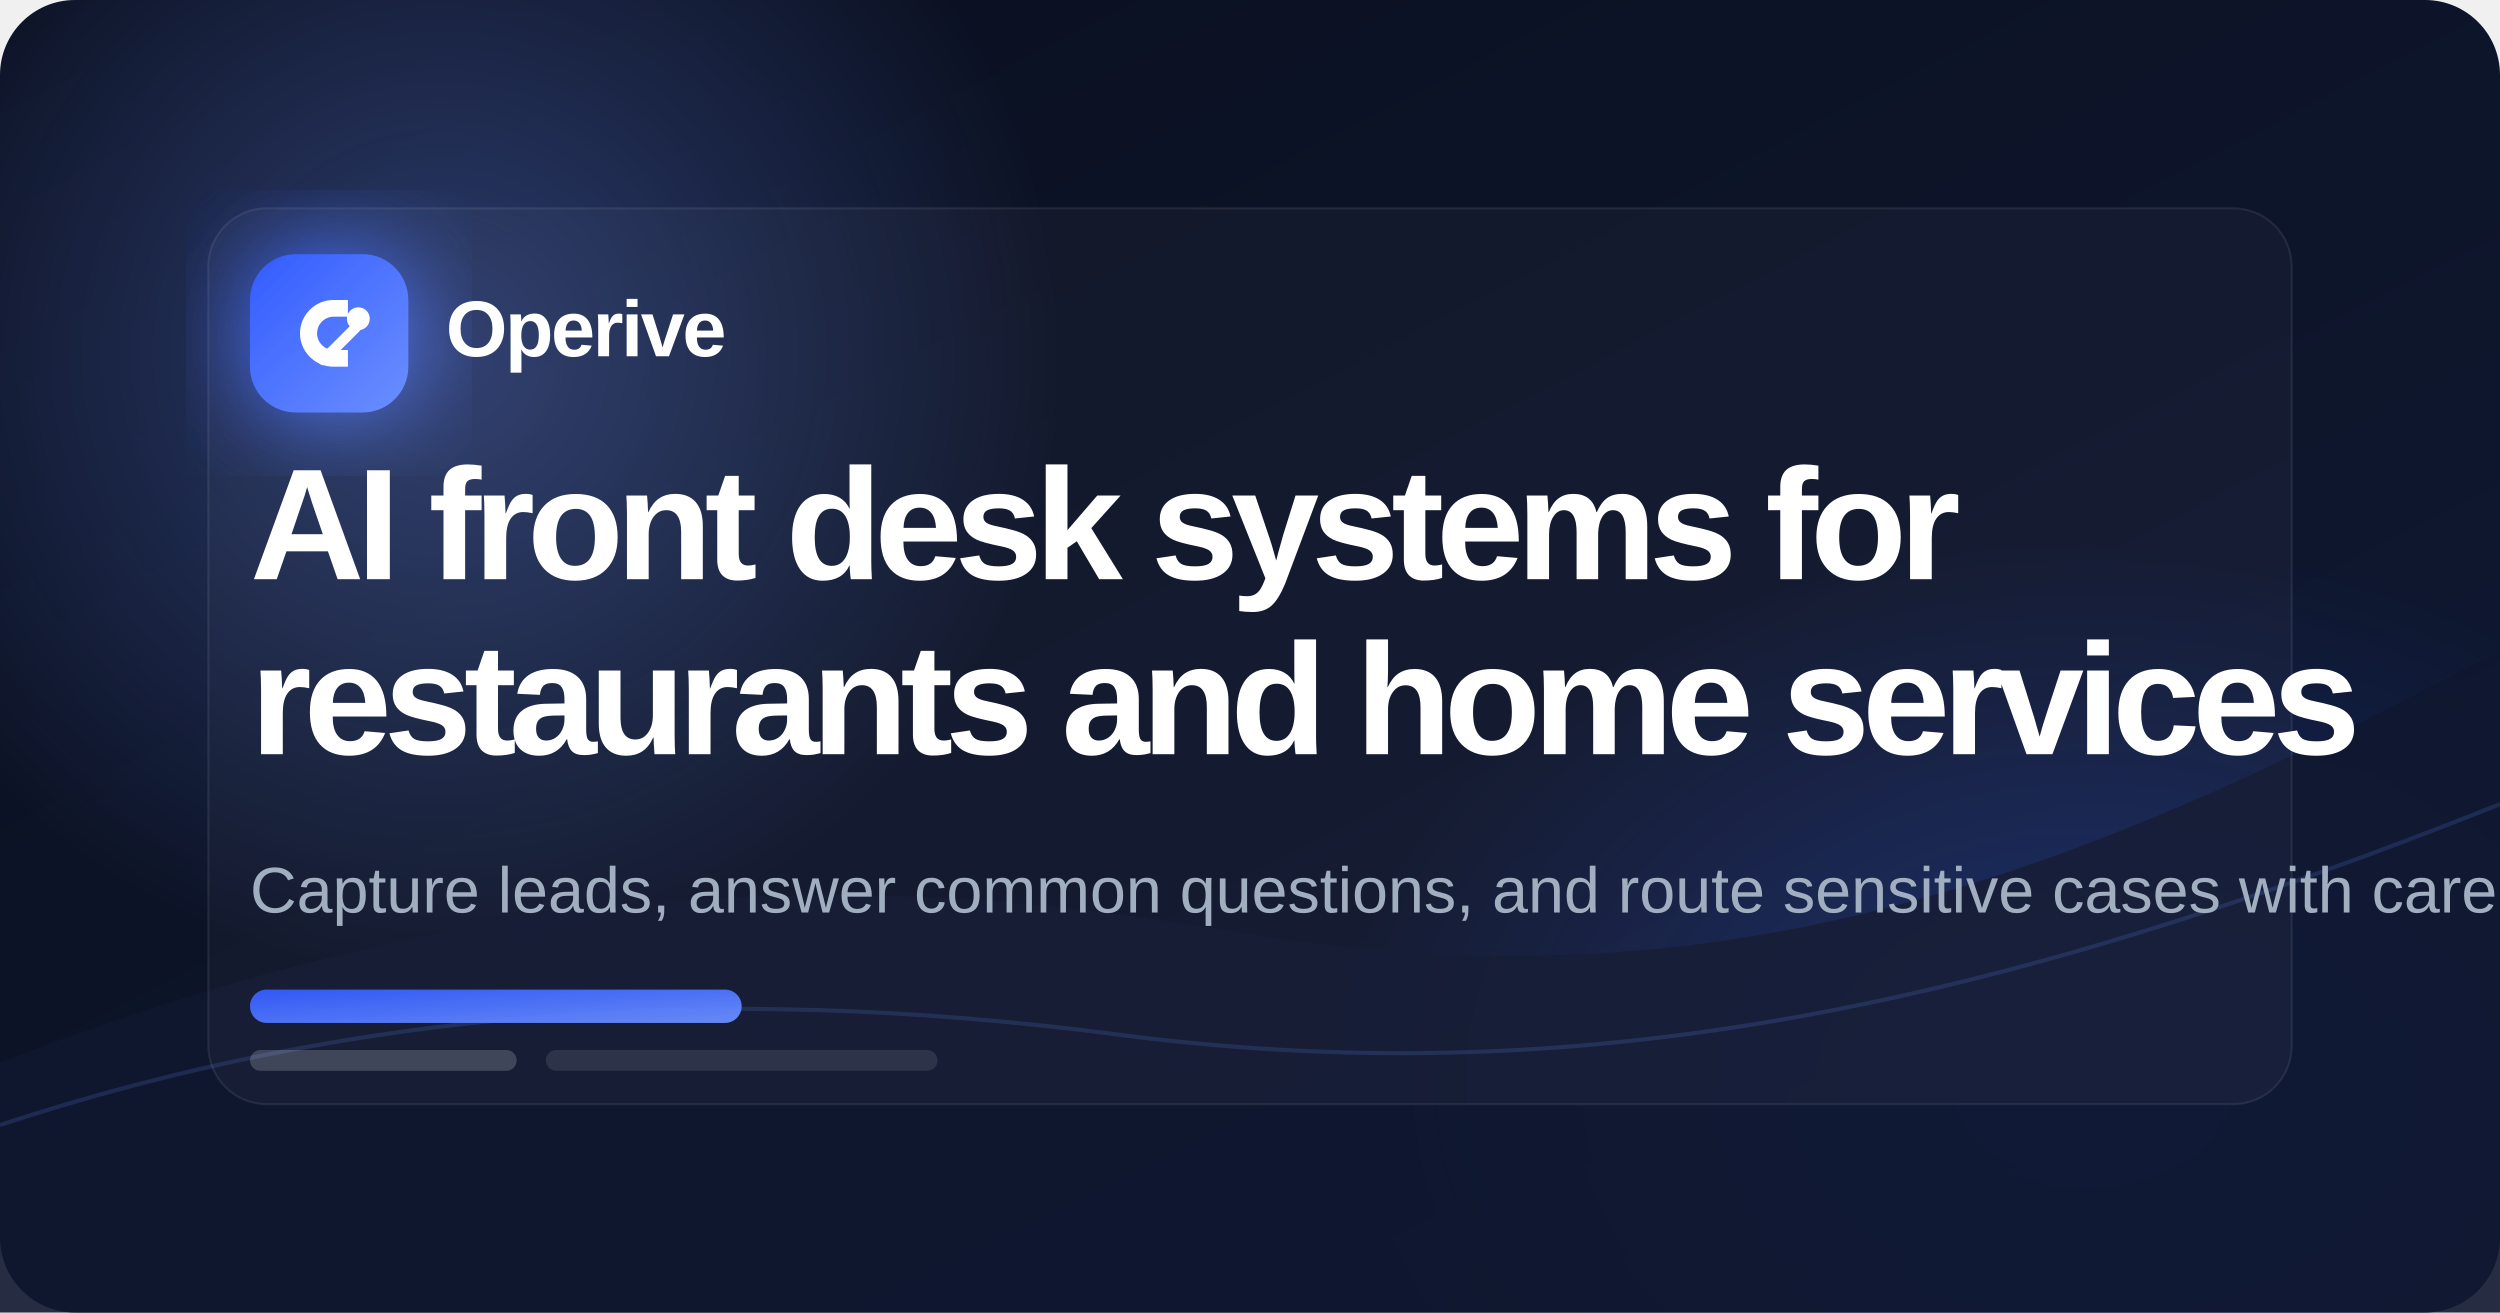
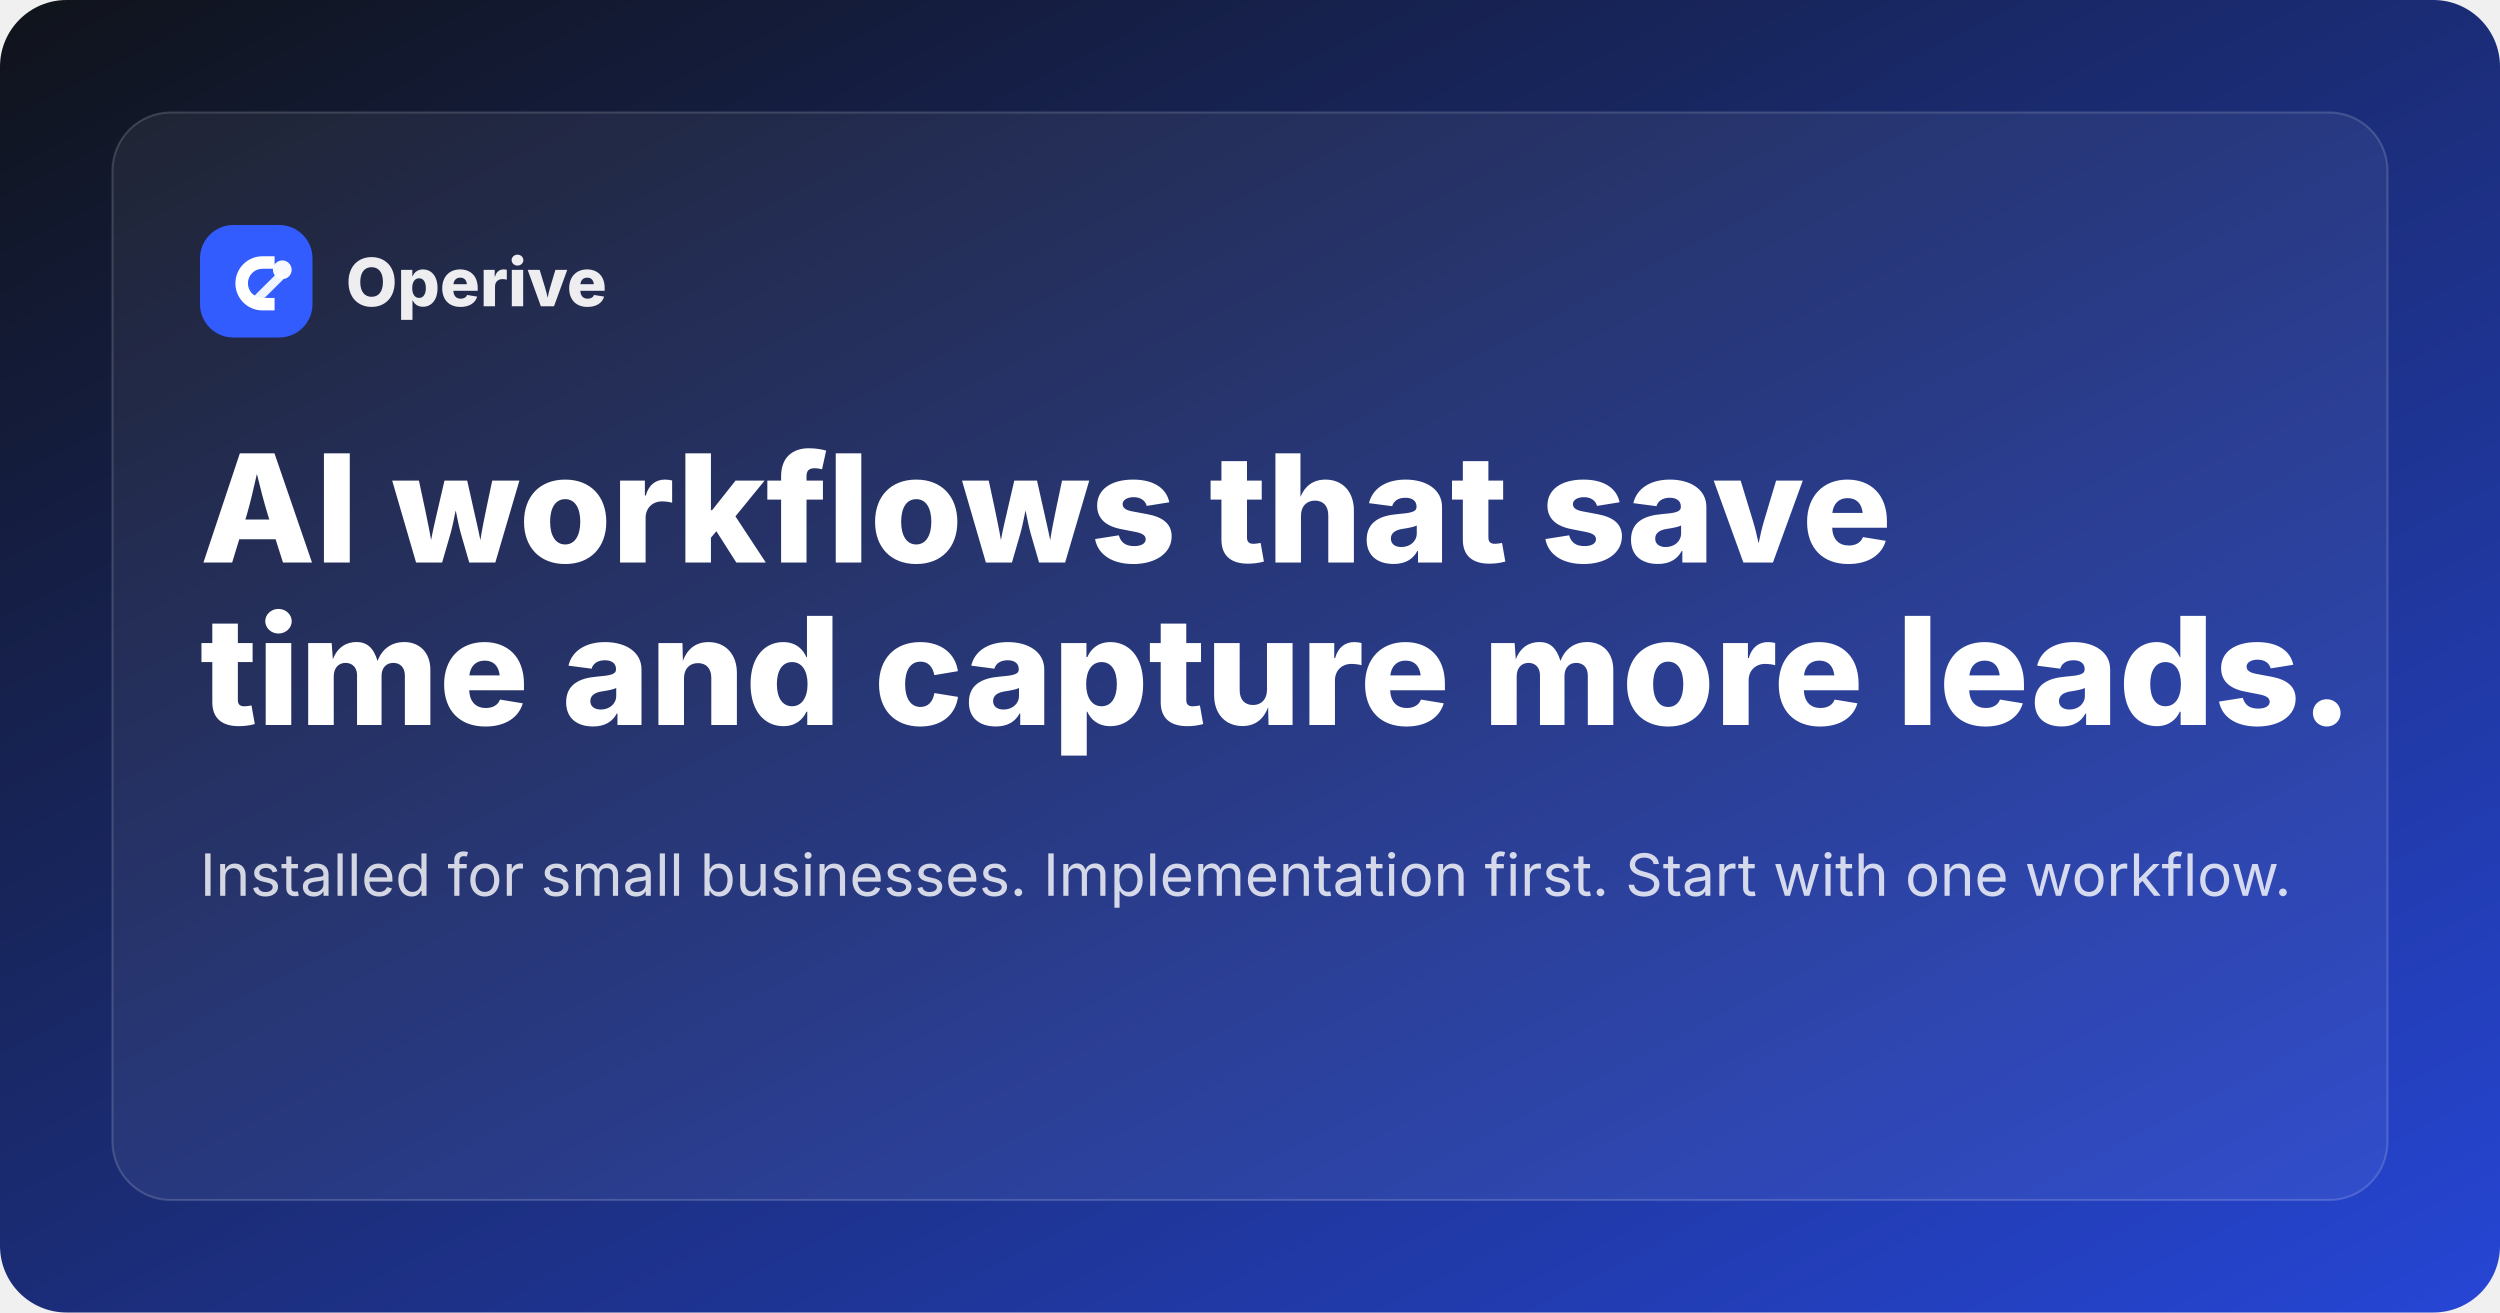
- <svg xmlns="http://www.w3.org/2000/svg" width="1200" height="630" viewBox="0 0 1200 630" role="img" aria-labelledby="title desc">
+ <svg xmlns="http://www.w3.org/2000/svg" width="1200" height="630" viewBox="0 0 1200 630">
  <defs>
-     <linearGradient id="bg-gradient" x1="0" x2="1" y1="0" y2="1">
-       <stop offset="0%" stop-color="#0a0f1e" />
-       <stop offset="100%" stop-color="#101a35" />
+     <linearGradient id="bg" x1="0" x2="1" y1="0" y2="1">
+       <stop offset="0%" stop-color="#10131a" />
+       <stop offset="100%" stop-color="#2646d5" />
    </linearGradient>
-     <linearGradient id="accent-gradient" x1="0" x2="1" y1="0" y2="1">
-       <stop offset="0%" stop-color="#335cff" />
-       <stop offset="100%" stop-color="#6b8fff" />
-     </linearGradient>
-     <radialGradient id="glow-left" cx="0" cy="0" r="1" gradientUnits="userSpaceOnUse" gradientTransform="translate(210 168) rotate(52) scale(300 300)">
-       <stop offset="0%" stop-color="#6b8fff" stop-opacity="0.34" />
-       <stop offset="100%" stop-color="#6b8fff" stop-opacity="0" />
-     </radialGradient>
-     <radialGradient id="glow-right" cx="0" cy="0" r="1" gradientUnits="userSpaceOnUse" gradientTransform="translate(1000 520) rotate(180) scale(360 260)">
-       <stop offset="0%" stop-color="#335cff" stop-opacity="0.28" />
-       <stop offset="100%" stop-color="#335cff" stop-opacity="0" />
-     </radialGradient>
-     <filter id="soft-glow" x="-40%" y="-40%" width="180%" height="180%">
-       <feGaussianBlur stdDeviation="24" result="blur" />
-       <feMerge>
-         <feMergeNode in="blur" />
-         <feMergeNode in="SourceGraphic" />
-       </feMerge>
-     </filter>
  </defs>
-   <rect width="1200" height="630" rx="36" fill="url(#bg-gradient)" />
-   <rect width="1200" height="630" rx="36" fill="url(#glow-left)" />
-   <rect width="1200" height="630" rx="36" fill="url(#glow-right)" />
-   <g opacity="0.9">
-     <path d="M0 510C208 430 384 412 584 446C814 486 980 430 1200 312V630H0Z" fill="#0f1730" />
-     <path d="M0 540C170 484 344 472 532 496C756 526 954 484 1200 386" fill="none" stroke="rgba(107,143,255,0.18)" stroke-width="2" />
+   <rect width="1200" height="630" fill="url(#bg)" rx="32" />
+   <rect x="54" y="54" width="1092" height="522" rx="28" fill="rgba(255,255,255,0.06)" stroke="rgba(255,255,255,0.16)" />
+   <g>
+     <rect x="96" y="108" width="54" height="54" rx="16" fill="#335cff" />
+     <path d="M113 136c0-7.2 5.8-13 13-13h5.8v6H126a7 7 0 0 0 0 14h5.8v6H126c-7.2 0-13-5.8-13-13Z" fill="#ffffff" />
+     <circle cx="135.5" cy="129.5" r="4.5" fill="#ffffff" opacity="0.96" />
+     <path d="M134.2 132.9 122.6 144.4" stroke="#ffffff" stroke-width="4.2" stroke-linecap="round" opacity="0.92" />
  </g>
-   <rect x="100" y="100" width="1000" height="430" rx="28" fill="rgba(255,255,255,0.03)" stroke="rgba(255,255,255,0.08)" />
-   <g transform="translate(120 122)">
-     <g filter="url(#soft-glow)">
-       <rect x="0" y="0" width="76" height="76" rx="22" fill="url(#accent-gradient)" />
-     </g>
-     <path d="M24 38c0-8.8 7.2-16 16-16h7v8h-6.8a8 8 0 0 0 0 16H47v8h-7c-8.8 0-16-7.2-16-16Z" fill="#ffffff" />
-     <circle cx="52" cy="31" r="5.5" fill="#ffffff" />
-     <path d="M50.8 35.2 35.2 50.8" stroke="#ffffff" stroke-width="5" stroke-linecap="round" />
-   </g>
-   <g font-family="Sora, 'DM Sans', 'Space Grotesk', Arial, sans-serif" fill="#ffffff">
-     <text x="214" y="171" font-size="38" font-weight="800" letter-spacing="-0.03em">Operive</text>
-     <text x="120" y="278" font-size="76" font-weight="800" letter-spacing="-0.05em">AI front desk systems for</text>
-     <text x="120" y="362" font-size="76" font-weight="800" letter-spacing="-0.05em">restaurants and home services</text>
-     <text x="120" y="438" font-size="31" font-weight="500" fill="#a0aec0">Capture leads, answer common questions, and route sensitive cases with care.</text>
-   </g>
-   <g>
-     <rect x="120" y="475" width="236" height="16" rx="8" fill="url(#accent-gradient)" opacity="0.95" />
-     <rect x="120" y="504" width="128" height="10" rx="5" fill="#ffffff" opacity="0.18" />
-     <rect x="262" y="504" width="188" height="10" rx="5" fill="#ffffff" opacity="0.1" />
+   <g font-family="Inter, Arial, sans-serif" fill="#ffffff">
+     <text x="166" y="147" font-size="32" font-weight="800" opacity="0.92">Operive</text>
+     <text x="96" y="270" font-size="72" font-weight="800">AI workflows that save</text>
+     <text x="96" y="348" font-size="72" font-weight="800">time and capture more leads.</text>
+     <text x="96" y="430" font-size="28" opacity="0.8">Installed for small businesses. Implementation first. Start with one workflow.</text>
  </g>
</svg>
